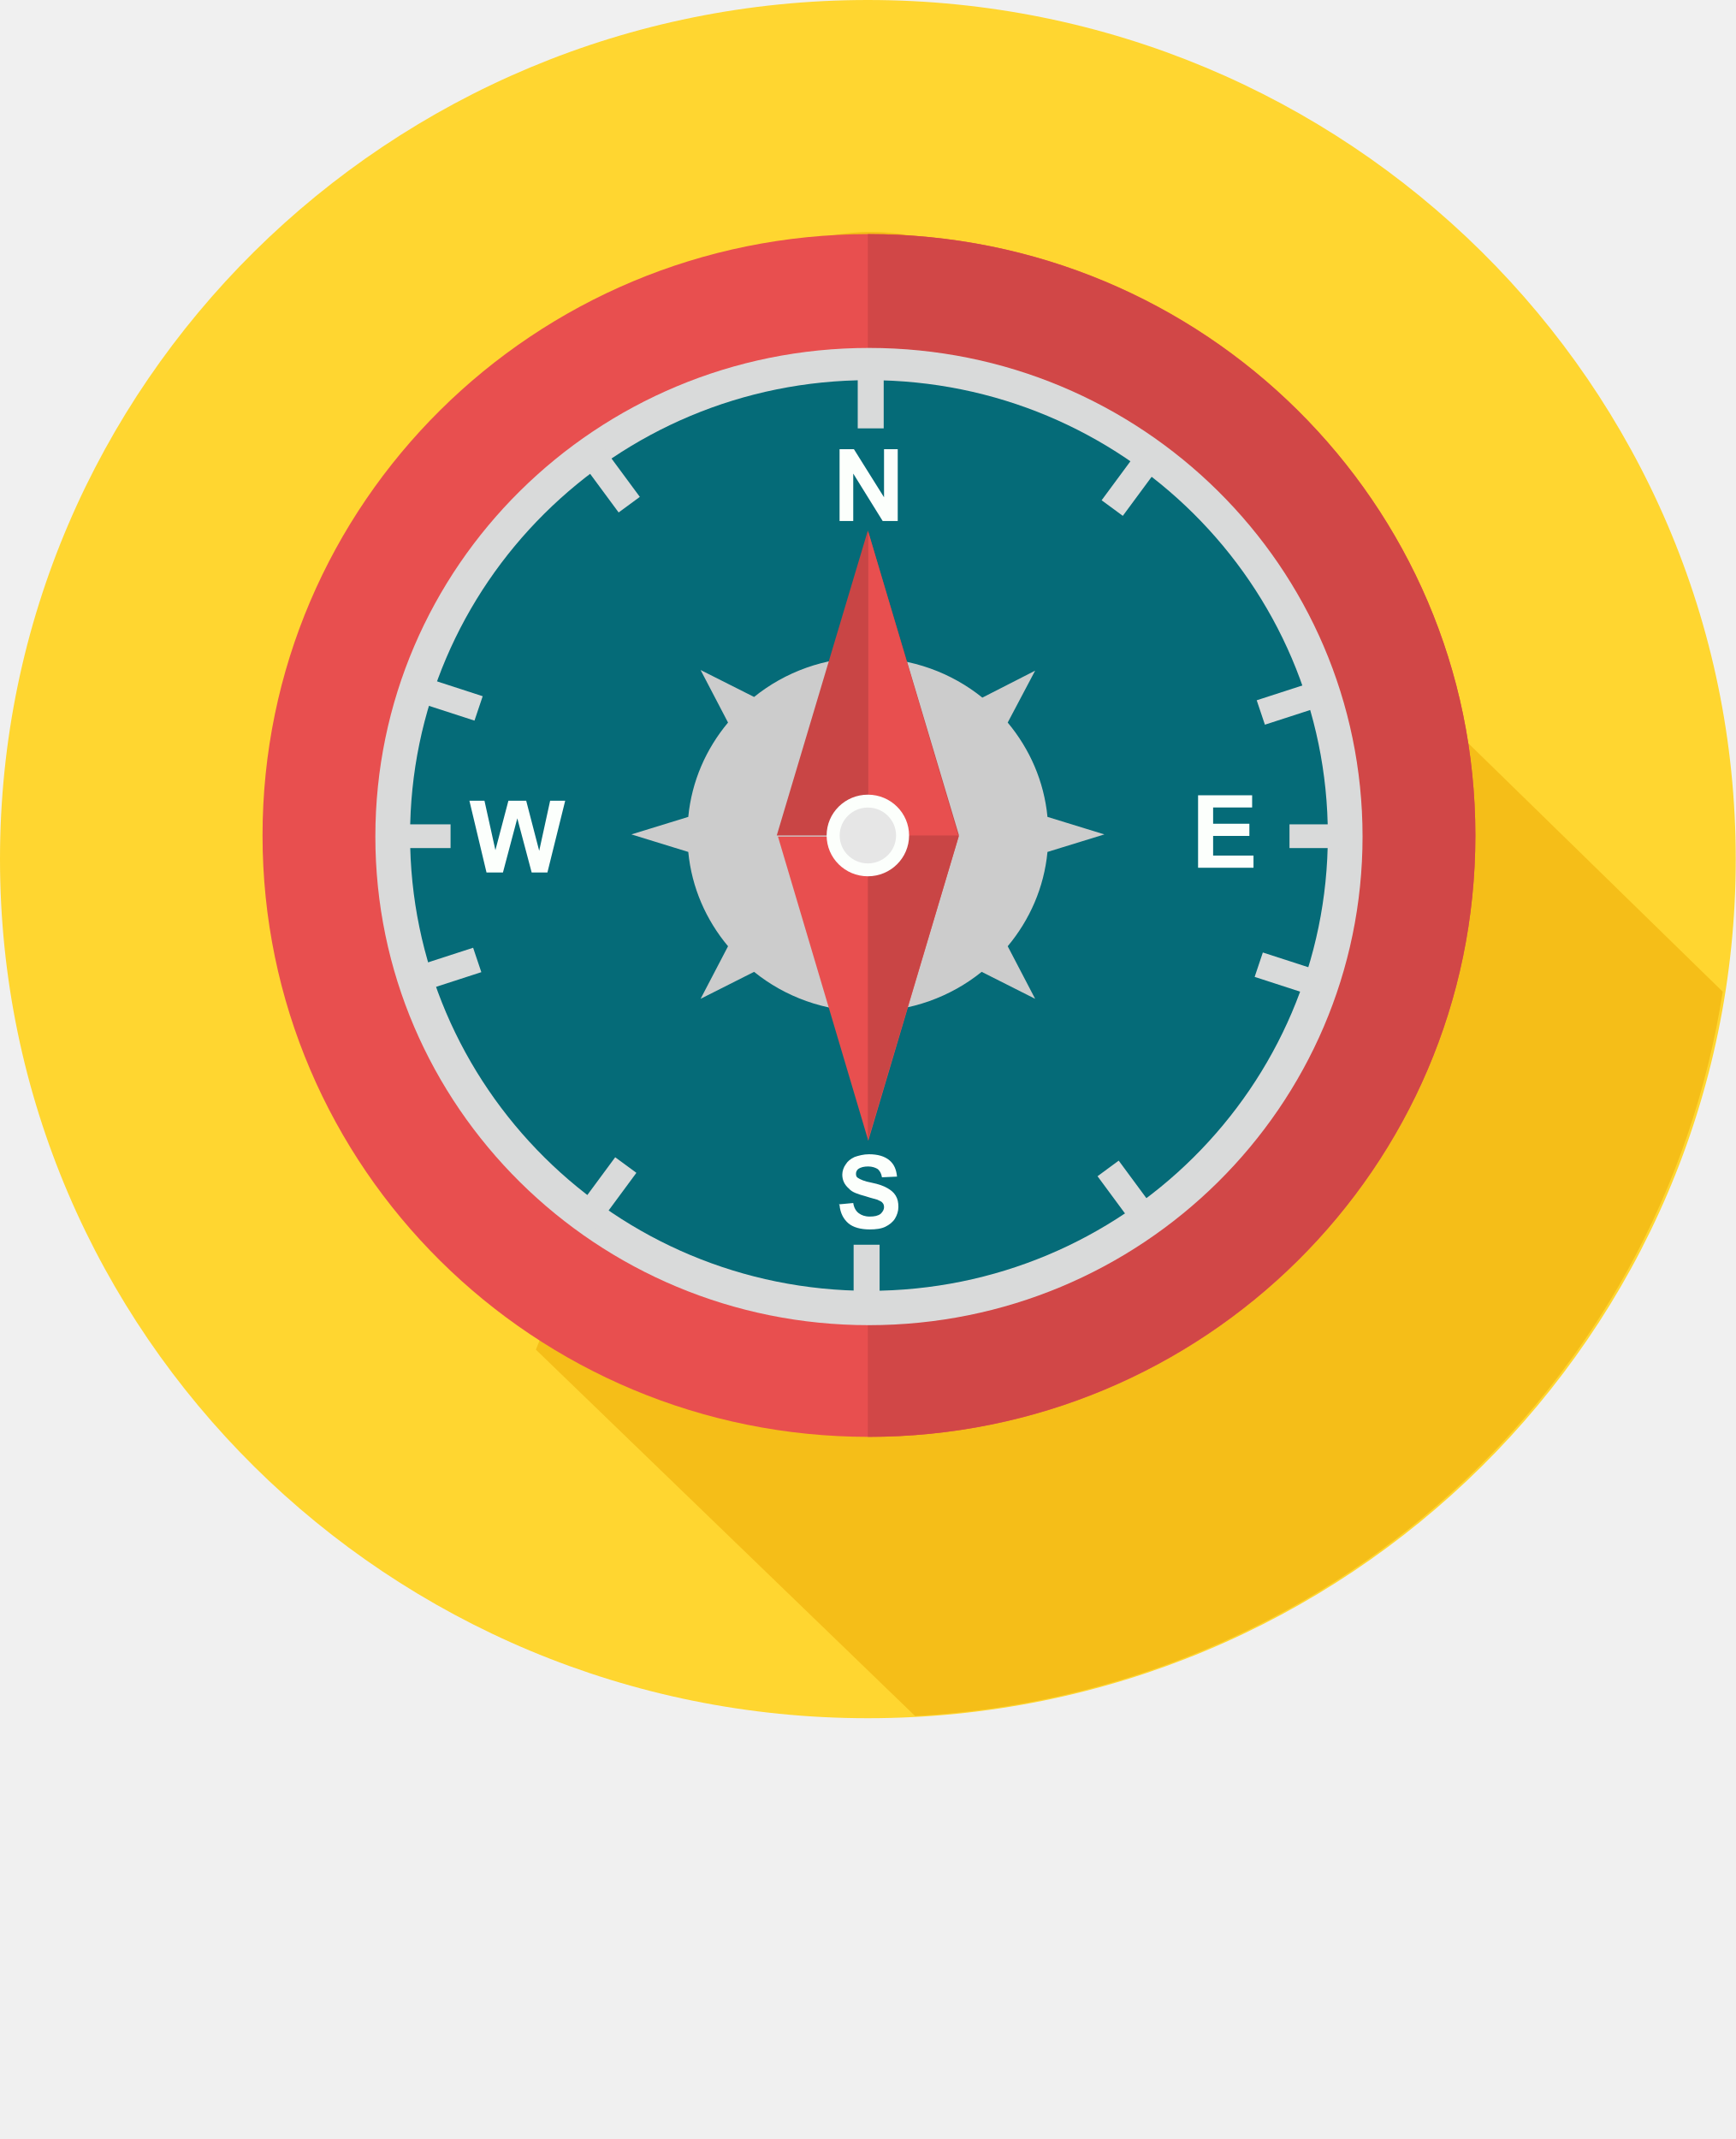
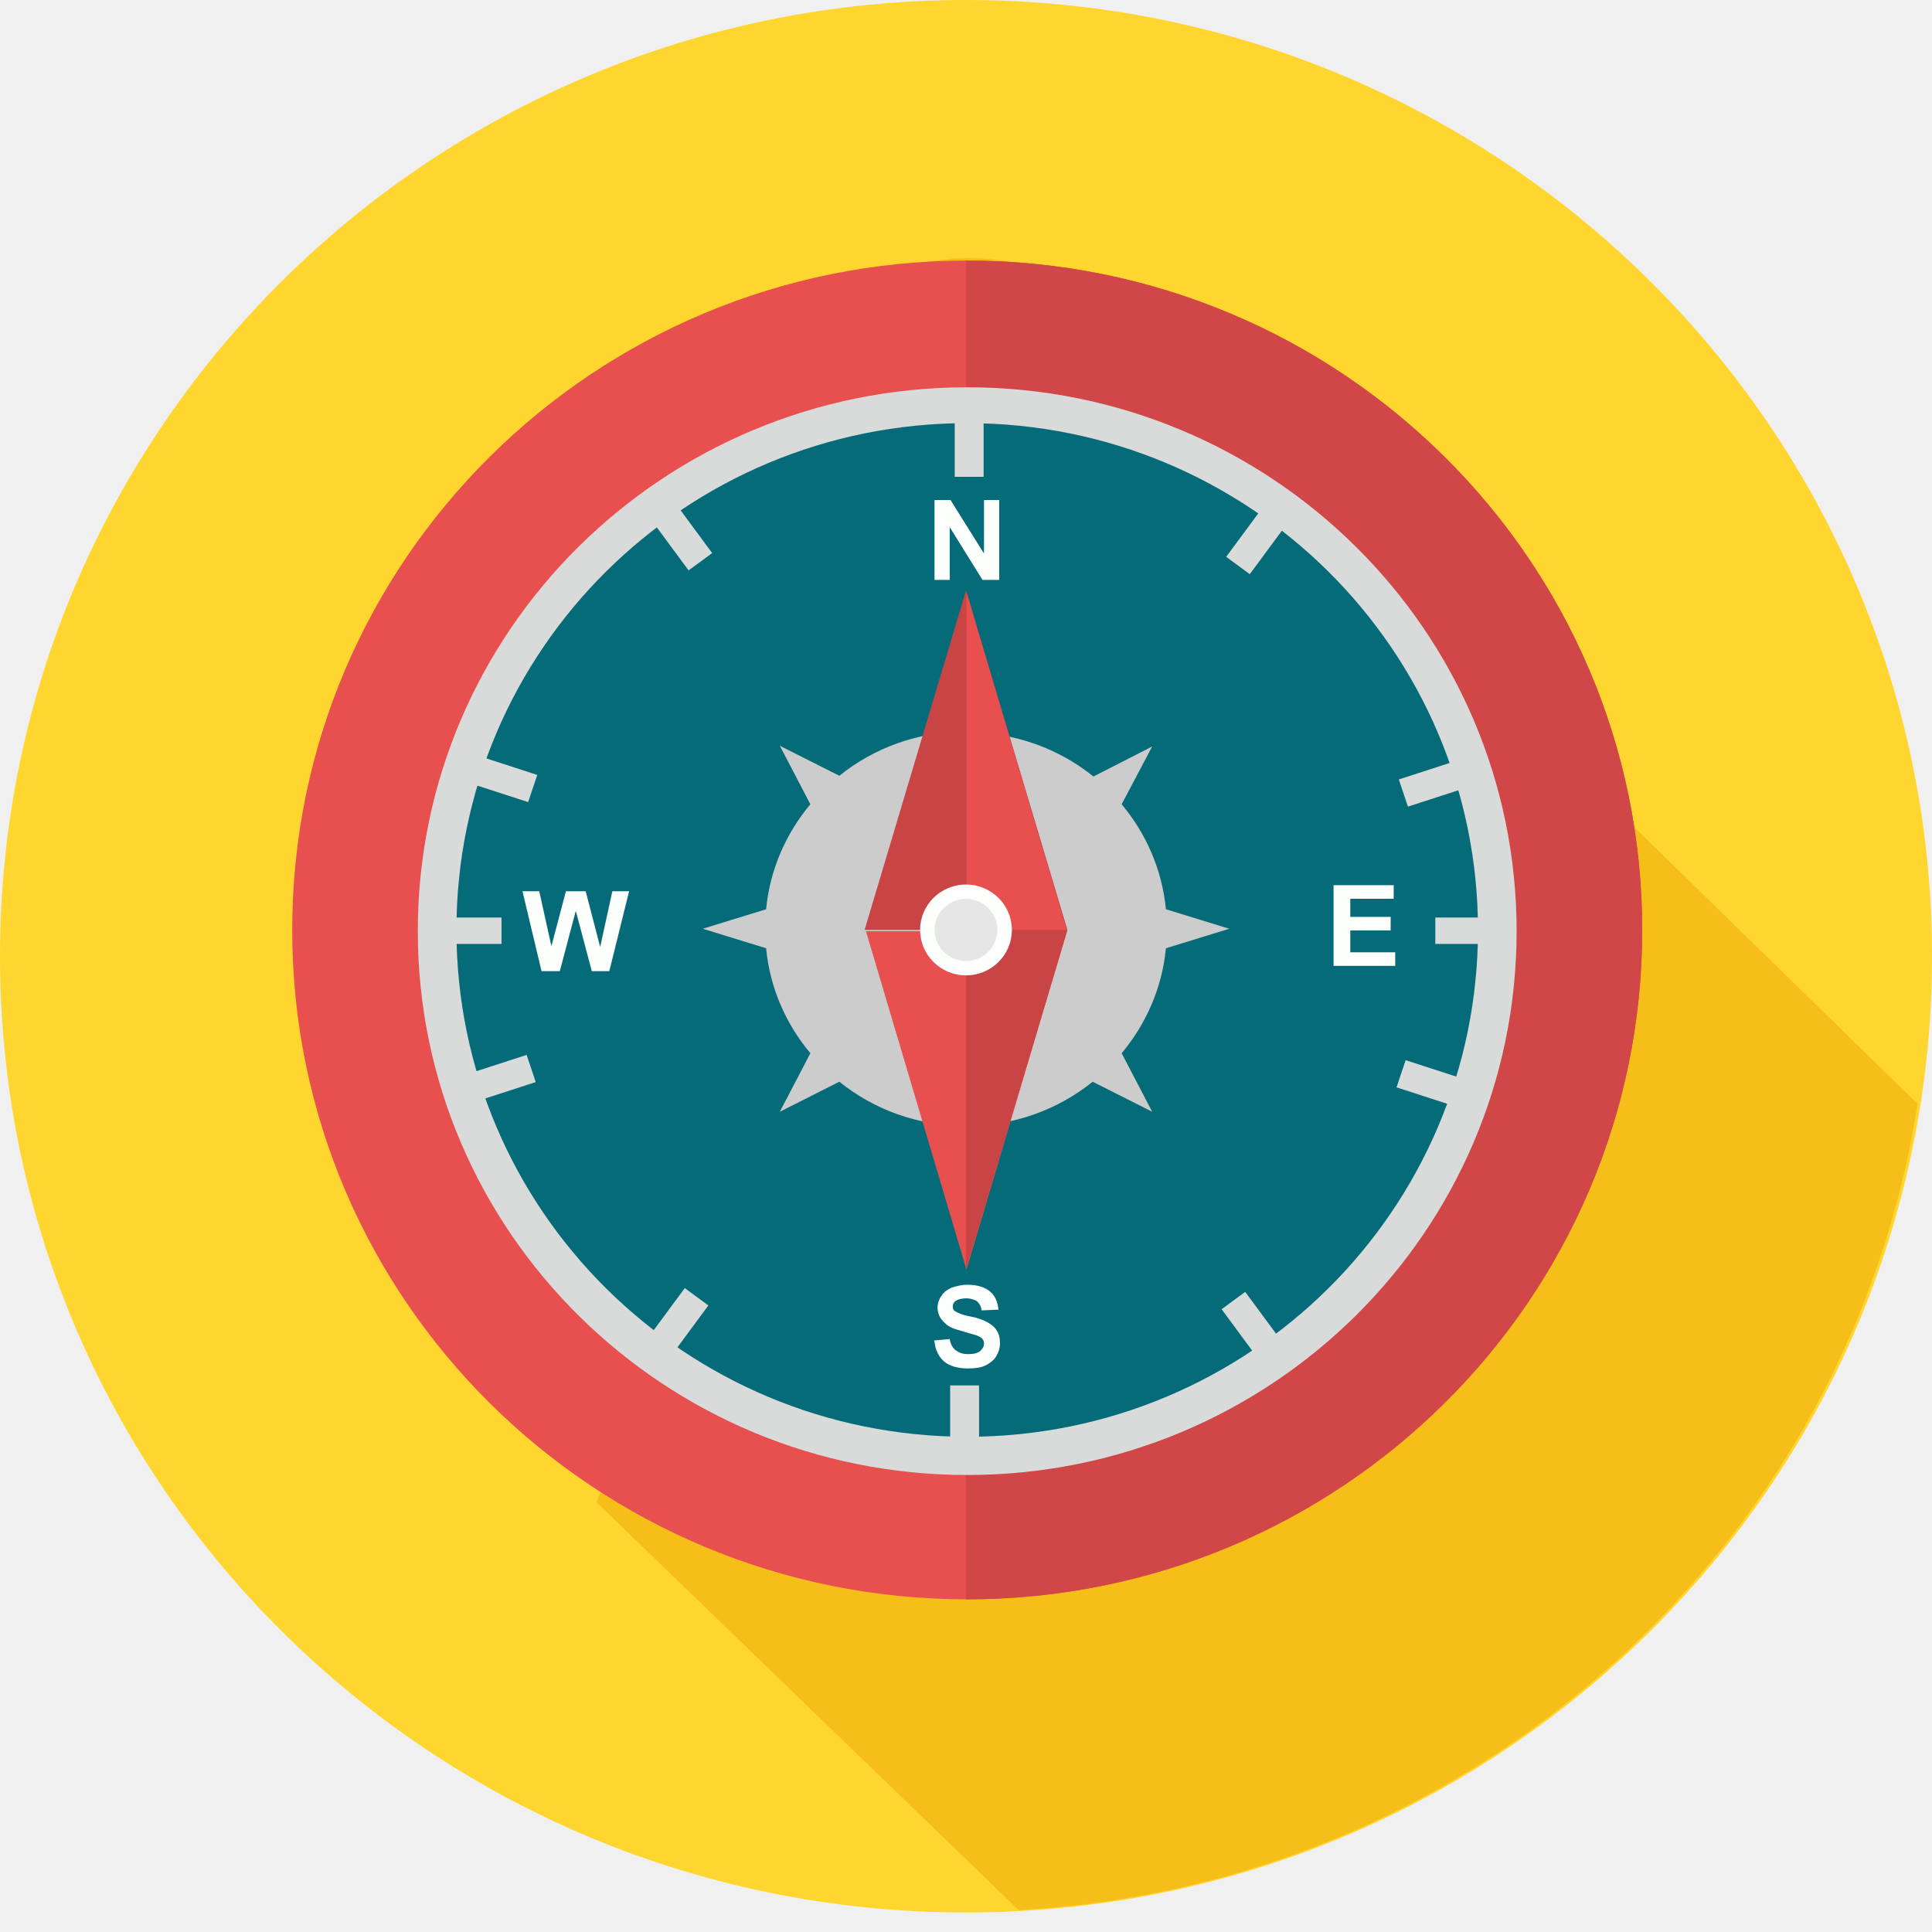
- <svg xmlns="http://www.w3.org/2000/svg" width="99" height="122" viewBox="0 0 99 122" fill="none">
+ <svg xmlns="http://www.w3.org/2000/svg" width="99" height="99" viewBox="0 0 99 99" fill="none">
  <g clip-path="url(#clip0_561_3434)">
    <path d="M49.5 98C76.838 98 99 76.062 99 49C99 21.938 76.838 0 49.5 0C22.162 0 0 21.938 0 49C0 76.062 22.162 98 49.5 98Z" fill="#FFD630" />
    <path d="M52.197 97.877L30.566 76.979L49.277 30.062L43.709 25.485L42.188 23.015C39.633 12.536 50.615 11.813 55.361 14.674L98.258 56.562C94.759 79.117 75.653 96.613 52.197 97.877Z" fill="#F5BE18" />
    <path d="M49.562 81.953C68.664 81.953 84.15 66.596 84.15 47.653C84.15 28.709 68.664 13.352 49.562 13.352C30.459 13.352 14.974 28.709 14.974 47.653C14.974 66.596 30.459 81.953 49.562 81.953Z" fill="#E84F4F" />
    <path d="M49.5 13.352C68.641 13.352 84.15 28.704 84.15 47.653C84.15 66.601 68.642 81.953 49.5 81.953V13.352Z" fill="#D14747" />
    <path d="M49.562 75.582C65.111 75.582 77.715 63.105 77.715 47.714C77.715 32.322 65.111 19.845 49.562 19.845C34.014 19.845 21.409 32.322 21.409 47.714C21.409 63.105 34.014 75.582 49.562 75.582Z" fill="#D9DADA" />
    <path d="M49.562 73.623C64.017 73.623 75.735 61.995 75.735 47.653C75.735 33.31 64.017 21.683 49.562 21.683C35.107 21.683 23.389 33.31 23.389 47.653C23.389 61.995 35.107 73.623 49.562 73.623Z" fill="#056B78" />
    <path d="M23.517 56.724L23.049 55.332L26.985 54.056L27.453 55.448L23.517 56.724ZM22.894 47.017H25.699V48.371H22.894V47.017ZM76.353 47.017H73.548V48.371H76.353V47.017ZM65.288 25.207L66.496 26.097L64.041 29.422L62.833 28.533L65.288 25.207ZM75.613 38.665L76.081 40.057L72.145 41.333L71.678 39.941L75.613 38.665ZM23.127 39.825L23.595 38.432L27.531 39.709L27.063 41.101L23.127 39.825ZM32.83 25.903L34.038 25.014L36.493 28.34L35.285 29.229L32.83 25.903ZM48.922 20.335H50.403V24.434H48.922V20.335ZM75.964 55.602L75.496 56.995L71.561 55.718L72.028 54.326L75.964 55.602ZM66.261 69.524L65.053 70.413L62.599 67.087L63.807 66.198L66.261 69.524ZM50.169 75.093H48.688V70.993H50.169V75.093ZM33.843 70.22L32.635 69.33L35.089 66.005L36.297 66.894L33.843 70.22Z" fill="#D9DADA" />
    <path d="M49.539 37.523C52.002 37.523 54.27 38.368 56.03 39.79L59.04 38.253L57.476 41.212C58.727 42.711 59.548 44.556 59.744 46.592L62.989 47.591L59.744 48.591C59.549 50.627 58.727 52.472 57.476 53.97L59.041 56.968L55.991 55.43C54.231 56.852 51.964 57.698 49.501 57.698C47.037 57.698 44.77 56.852 43.01 55.43L39.96 56.968L41.525 53.97C40.273 52.472 39.452 50.627 39.257 48.591L36.012 47.591L39.257 46.592C39.452 44.556 40.273 42.711 41.525 41.212L39.96 38.215L43.01 39.752C44.77 38.331 47.037 37.485 49.501 37.485L49.539 37.523ZM49.539 40.713C53.449 40.713 56.577 43.825 56.577 47.63C56.577 51.472 53.41 54.547 49.539 54.547C45.629 54.547 42.501 51.434 42.501 47.63C42.502 43.787 45.669 40.713 49.539 40.713Z" fill="#CCCCCC" />
    <path d="M49.5 47.653H44.303L49.5 30.258L54.698 47.653H49.5Z" fill="#C94545" />
    <path d="M49.524 47.717H44.373L49.524 65.061L54.675 47.717H49.524Z" fill="#E84F4F" />
    <path d="M49.524 30.333L54.676 47.716H49.524V30.333Z" fill="#E84F4F" />
    <path d="M49.5 65.048L54.697 47.653H49.5V65.048Z" fill="#C94545" />
    <path d="M49.5 49.98C50.798 49.98 51.851 48.938 51.851 47.652C51.851 46.367 50.798 45.325 49.5 45.325C48.201 45.325 47.148 46.367 47.148 47.652C47.148 48.938 48.201 49.98 49.5 49.98Z" fill="#FCFFFC" />
    <path d="M49.5 49.245C50.389 49.245 51.109 48.532 51.109 47.653C51.109 46.773 50.389 46.06 49.5 46.06C48.612 46.06 47.892 46.773 47.892 47.653C47.892 48.532 48.612 49.245 49.5 49.245Z" fill="#E6E6E6" />
    <path d="M27.749 49.764L26.773 45.669H27.632L28.256 48.489L28.998 45.669H30.012L30.754 48.528L31.378 45.669H32.237L31.222 49.764H30.325L29.505 46.674L28.686 49.764H27.749Z" fill="#FCFFFC" />
    <path d="M47.886 29.715V25.621H48.705L50.422 28.363V25.621H51.203V29.715H50.344L48.666 27.011V29.715H47.886Z" fill="#FCFFFC" />
    <path d="M47.847 68.692L48.666 68.615C48.705 68.885 48.822 69.079 48.978 69.195C49.135 69.311 49.33 69.388 49.603 69.388C49.876 69.388 50.071 69.349 50.227 69.233C50.344 69.118 50.422 69.002 50.422 68.847C50.422 68.731 50.383 68.654 50.344 68.615C50.305 68.538 50.188 68.499 50.032 68.422C49.915 68.384 49.719 68.345 49.368 68.229C48.939 68.113 48.588 67.998 48.432 67.804C48.159 67.573 48.041 67.302 48.041 66.993C48.041 66.8 48.119 66.568 48.236 66.413C48.353 66.22 48.509 66.104 48.744 65.989C48.977 65.911 49.251 65.834 49.563 65.834C50.07 65.834 50.46 65.95 50.734 66.182C51.007 66.413 51.124 66.723 51.163 67.109L50.304 67.148C50.265 66.916 50.187 66.8 50.071 66.684C49.953 66.607 49.758 66.53 49.524 66.53C49.29 66.53 49.095 66.569 48.939 66.684C48.861 66.761 48.822 66.839 48.822 66.955C48.822 67.07 48.861 67.148 48.939 67.186C49.056 67.263 49.29 67.379 49.719 67.457C50.109 67.534 50.421 67.65 50.616 67.766C50.811 67.882 50.968 67.997 51.085 68.191C51.202 68.384 51.241 68.577 51.241 68.847C51.241 69.079 51.163 69.311 51.046 69.504C50.928 69.697 50.733 69.852 50.499 69.968C50.265 70.084 49.953 70.122 49.602 70.122C49.095 70.122 48.665 70.006 48.392 69.775C48.119 69.543 47.924 69.195 47.885 68.731L47.847 68.692Z" fill="#FCFFFC" />
    <path d="M68.334 49.455V45.36H71.417V46.055H69.192V46.983H71.26V47.678H69.192V48.798H71.495V49.493H68.334V49.455Z" fill="#FCFFFC" />
  </g>
  <defs>
    <clipPath id="clip0_561_3434">
      <rect width="99" height="98" fill="white" />
    </clipPath>
  </defs>
</svg>
